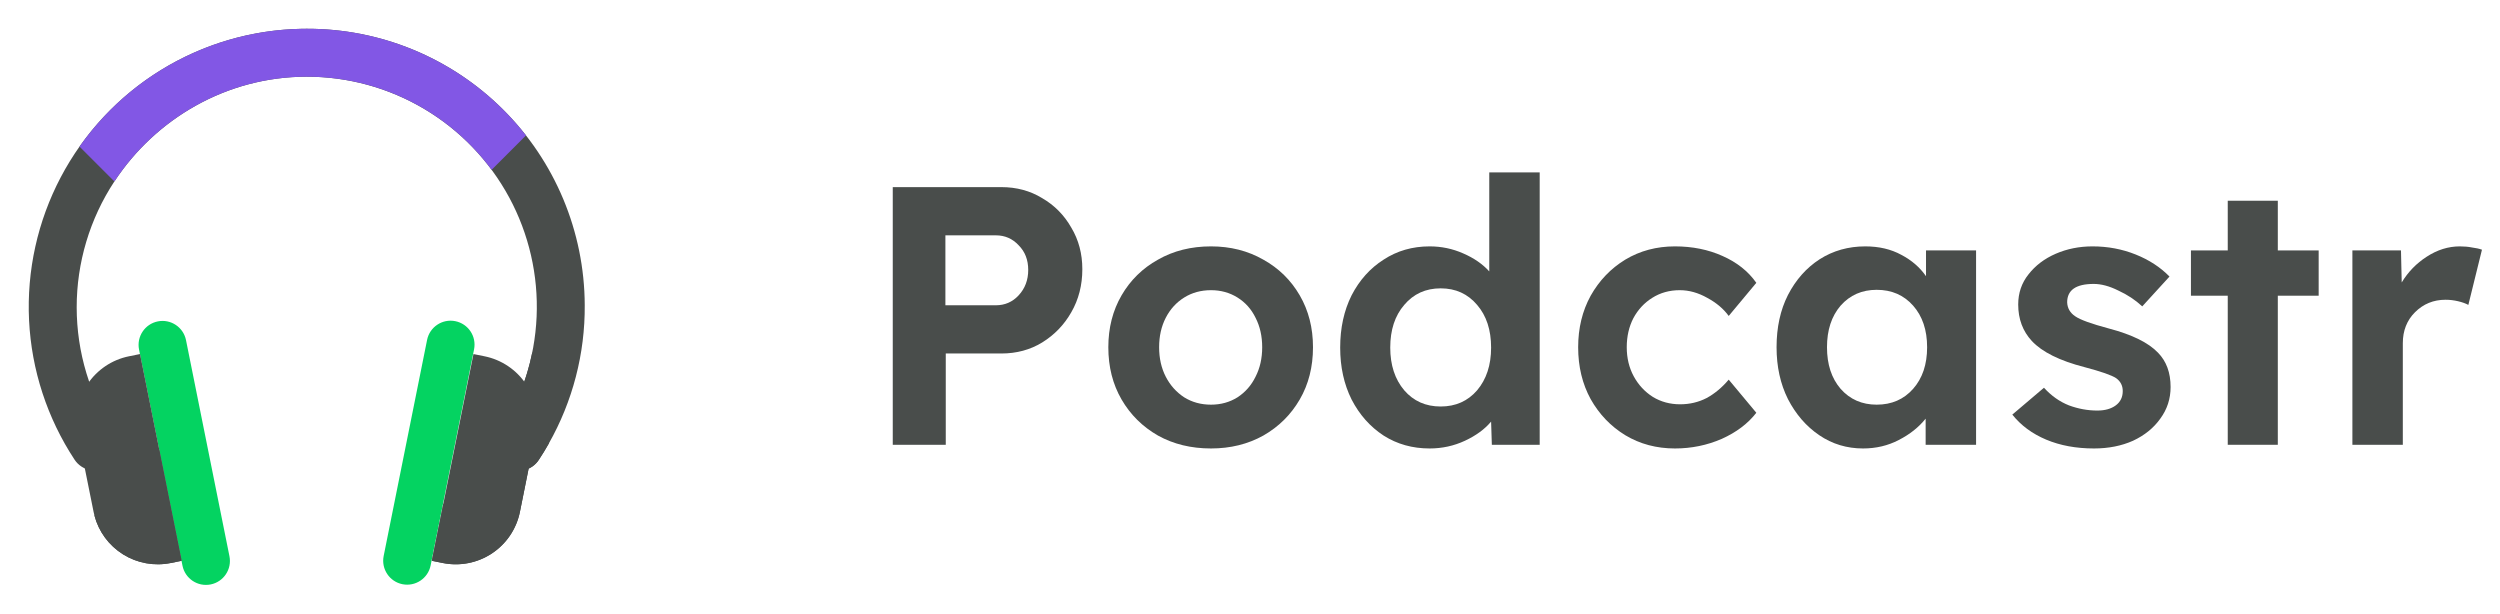
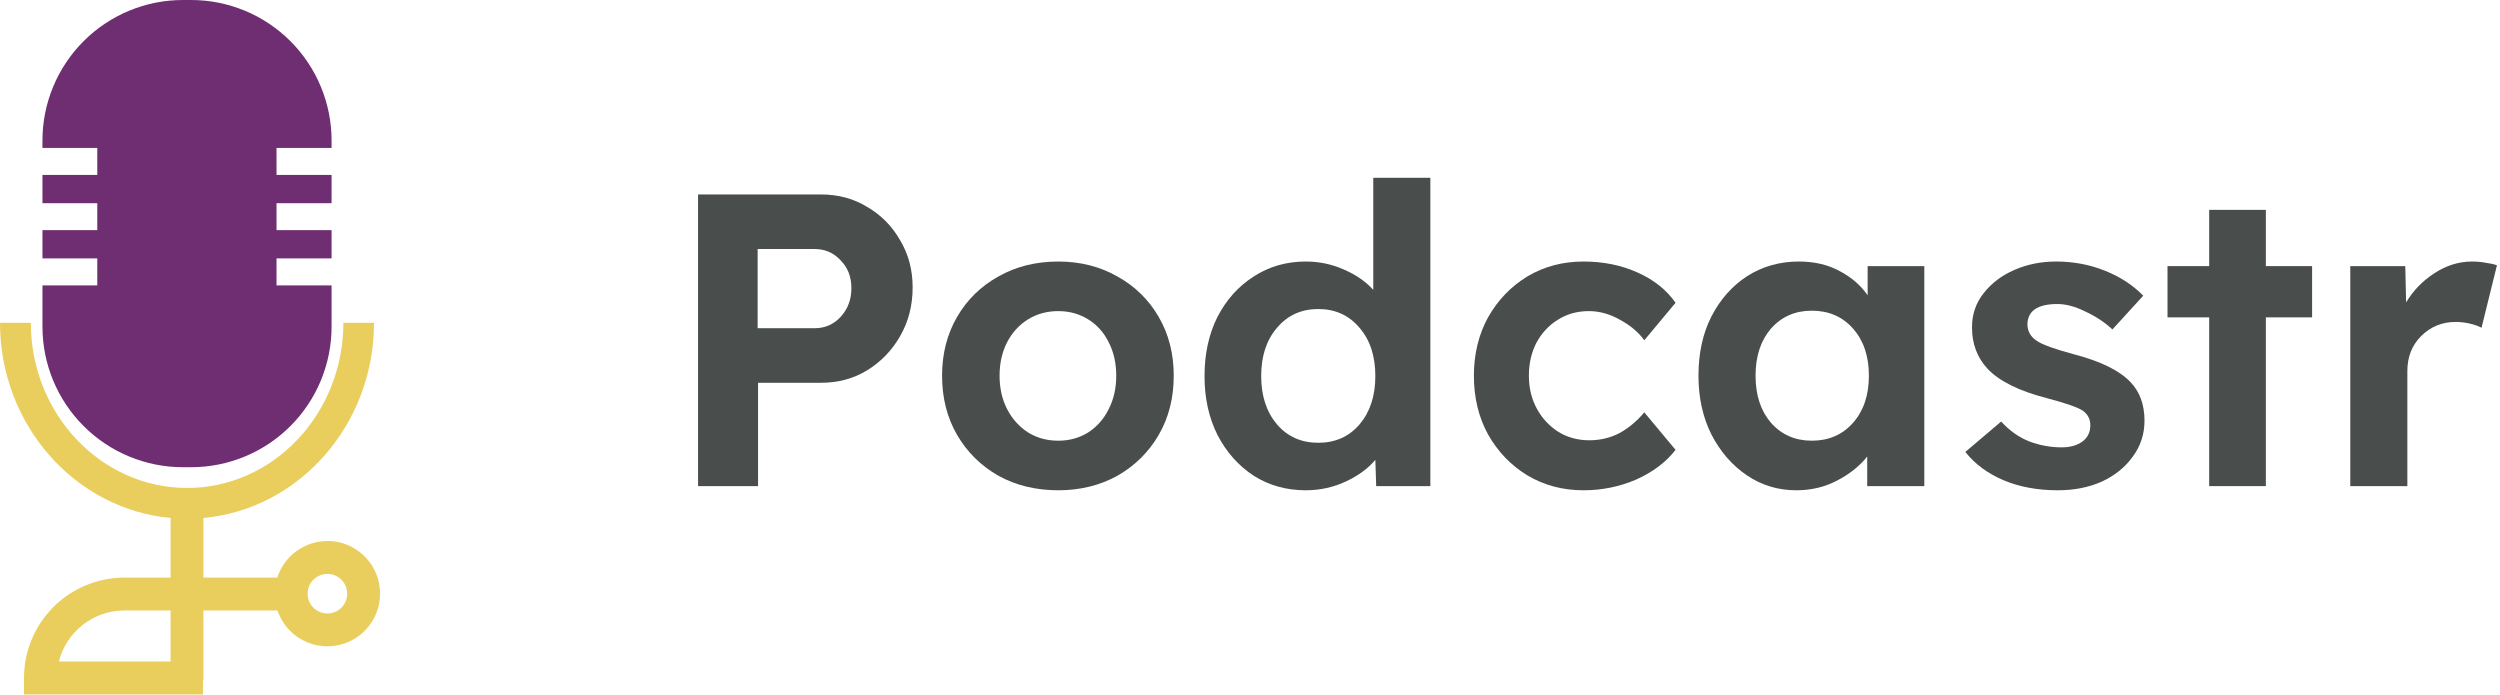
- <svg xmlns="http://www.w3.org/2000/svg" width="163" height="40" viewBox="0 0 163 40" fill="none">
-   <path d="M58.208 29V12.2H65.288C66.28 12.2 67.168 12.44 67.952 12.92C68.752 13.384 69.384 14.024 69.848 14.84C70.328 15.64 70.568 16.544 70.568 17.552C70.568 18.592 70.328 19.528 69.848 20.36C69.384 21.176 68.752 21.832 67.952 22.328C67.168 22.808 66.28 23.048 65.288 23.048H61.664V29H58.208ZM61.64 19.904H64.928C65.52 19.904 66.016 19.688 66.416 19.256C66.832 18.808 67.04 18.256 67.04 17.6C67.04 16.944 66.832 16.408 66.416 15.992C66.016 15.56 65.52 15.344 64.928 15.344H61.64V19.904Z" fill="#494D4B" />
-   <path d="M78.959 29.24C77.663 29.24 76.511 28.96 75.503 28.4C74.495 27.824 73.703 27.04 73.127 26.048C72.551 25.056 72.263 23.92 72.263 22.64C72.263 21.376 72.551 20.248 73.127 19.256C73.703 18.264 74.495 17.488 75.503 16.928C76.511 16.352 77.663 16.064 78.959 16.064C80.223 16.064 81.359 16.352 82.367 16.928C83.375 17.488 84.167 18.264 84.743 19.256C85.319 20.248 85.607 21.376 85.607 22.64C85.607 23.92 85.319 25.056 84.743 26.048C84.167 27.04 83.375 27.824 82.367 28.4C81.359 28.96 80.223 29.24 78.959 29.24ZM78.959 26.384C79.599 26.384 80.175 26.224 80.687 25.904C81.199 25.568 81.591 25.12 81.863 24.56C82.151 24 82.295 23.36 82.295 22.64C82.295 21.92 82.151 21.28 81.863 20.72C81.591 20.16 81.199 19.72 80.687 19.4C80.175 19.08 79.599 18.92 78.959 18.92C78.303 18.92 77.719 19.08 77.207 19.4C76.695 19.72 76.295 20.16 76.007 20.72C75.719 21.28 75.575 21.92 75.575 22.64C75.575 23.36 75.719 24 76.007 24.56C76.295 25.12 76.695 25.568 77.207 25.904C77.719 26.224 78.303 26.384 78.959 26.384Z" fill="#494D4B" />
-   <path d="M93.212 29.24C92.092 29.24 91.092 28.96 90.212 28.4C89.332 27.824 88.636 27.04 88.124 26.048C87.628 25.056 87.38 23.928 87.38 22.664C87.38 21.384 87.628 20.248 88.124 19.256C88.636 18.264 89.332 17.488 90.212 16.928C91.092 16.352 92.092 16.064 93.212 16.064C93.98 16.064 94.708 16.216 95.396 16.52C96.1 16.824 96.668 17.216 97.1 17.696V11.24H100.388V29H97.268L97.22 27.488C96.804 27.984 96.236 28.4 95.516 28.736C94.796 29.072 94.028 29.24 93.212 29.24ZM93.932 26.504C94.908 26.504 95.7 26.152 96.308 25.448C96.916 24.728 97.22 23.8 97.22 22.664C97.22 21.512 96.916 20.584 96.308 19.88C95.7 19.16 94.908 18.8 93.932 18.8C92.956 18.8 92.164 19.16 91.556 19.88C90.948 20.584 90.644 21.512 90.644 22.664C90.644 23.8 90.948 24.728 91.556 25.448C92.164 26.152 92.956 26.504 93.932 26.504Z" fill="#494D4B" />
-   <path d="M109.208 29.24C108.008 29.24 106.928 28.952 105.968 28.376C105.024 27.8 104.272 27.016 103.712 26.024C103.168 25.032 102.896 23.904 102.896 22.64C102.896 21.392 103.168 20.272 103.712 19.28C104.272 18.288 105.024 17.504 105.968 16.928C106.928 16.352 108.008 16.064 109.208 16.064C110.344 16.064 111.376 16.272 112.304 16.688C113.248 17.104 113.984 17.688 114.512 18.44L112.712 20.6C112.376 20.136 111.912 19.744 111.32 19.424C110.728 19.088 110.128 18.92 109.52 18.92C108.848 18.92 108.248 19.088 107.72 19.424C107.208 19.744 106.8 20.184 106.496 20.744C106.208 21.304 106.064 21.936 106.064 22.64C106.064 23.344 106.216 23.976 106.52 24.536C106.824 25.096 107.24 25.544 107.768 25.88C108.296 26.2 108.888 26.36 109.544 26.36C110.168 26.36 110.744 26.224 111.272 25.952C111.8 25.664 112.28 25.264 112.712 24.752L114.512 26.912C113.968 27.616 113.216 28.184 112.256 28.616C111.296 29.032 110.28 29.24 109.208 29.24Z" fill="#494D4B" />
-   <path d="M121.472 29.24C120.416 29.24 119.464 28.952 118.616 28.376C117.768 27.8 117.088 27.016 116.576 26.024C116.08 25.032 115.832 23.904 115.832 22.64C115.832 21.344 116.08 20.208 116.576 19.232C117.088 18.24 117.776 17.464 118.64 16.904C119.52 16.344 120.512 16.064 121.616 16.064C122.512 16.064 123.296 16.248 123.968 16.616C124.64 16.968 125.176 17.432 125.576 18.008V16.328H128.84V29H125.552V27.296C125.104 27.856 124.52 28.32 123.8 28.688C123.096 29.056 122.32 29.24 121.472 29.24ZM122.36 26.384C123.336 26.384 124.128 26.04 124.736 25.352C125.344 24.664 125.648 23.76 125.648 22.64C125.648 21.52 125.344 20.616 124.736 19.928C124.128 19.24 123.336 18.896 122.36 18.896C121.4 18.896 120.616 19.24 120.008 19.928C119.416 20.616 119.12 21.52 119.12 22.64C119.12 23.76 119.416 24.664 120.008 25.352C120.616 26.04 121.4 26.384 122.36 26.384Z" fill="#494D4B" />
-   <path d="M136.531 29.24C135.363 29.24 134.323 29.048 133.411 28.664C132.499 28.28 131.763 27.736 131.203 27.032L133.267 25.28C133.747 25.808 134.291 26.192 134.899 26.432C135.507 26.656 136.123 26.768 136.747 26.768C137.243 26.768 137.643 26.656 137.947 26.432C138.251 26.208 138.403 25.896 138.403 25.496C138.403 25.144 138.259 24.864 137.971 24.656C137.683 24.464 136.995 24.224 135.907 23.936C134.291 23.52 133.147 22.952 132.475 22.232C131.883 21.592 131.587 20.8 131.587 19.856C131.587 19.104 131.811 18.448 132.259 17.888C132.707 17.312 133.299 16.864 134.035 16.544C134.771 16.224 135.571 16.064 136.435 16.064C137.427 16.064 138.363 16.24 139.243 16.592C140.123 16.944 140.859 17.424 141.451 18.032L139.675 19.976C139.227 19.56 138.707 19.216 138.115 18.944C137.539 18.656 137.003 18.512 136.507 18.512C135.355 18.512 134.779 18.912 134.779 19.712C134.795 20.096 134.971 20.4 135.307 20.624C135.627 20.848 136.355 21.112 137.491 21.416C139.011 21.816 140.083 22.344 140.707 23C141.251 23.56 141.523 24.304 141.523 25.232C141.523 26 141.299 26.688 140.851 27.296C140.419 27.904 139.827 28.384 139.075 28.736C138.323 29.072 137.475 29.24 136.531 29.24Z" fill="#494D4B" />
-   <path d="M145.249 29V19.28H142.849V16.328H145.249V13.088H148.513V16.328H151.177V19.28H148.513V29H145.249Z" fill="#494D4B" />
-   <path d="M153.376 29V16.328H156.544L156.592 18.416C157.008 17.728 157.552 17.168 158.224 16.736C158.912 16.288 159.632 16.064 160.384 16.064C160.672 16.064 160.936 16.088 161.176 16.136C161.432 16.168 161.648 16.216 161.824 16.28L160.936 19.88C160.76 19.784 160.536 19.704 160.264 19.64C159.992 19.576 159.72 19.544 159.448 19.544C158.664 19.544 158 19.816 157.456 20.36C156.928 20.888 156.664 21.56 156.664 22.376V29H153.376Z" fill="#494D4B" />
-   <path d="M38.125 19.888C38.149 23.054 37.34 26.171 35.777 28.926C35.575 29.284 35.361 29.634 35.134 29.976C35.023 30.15 34.877 30.3 34.707 30.417C34.537 30.535 34.345 30.617 34.142 30.66C33.94 30.702 33.731 30.704 33.528 30.666C33.325 30.627 33.132 30.548 32.959 30.434C32.786 30.32 32.638 30.173 32.523 30.001C32.408 29.83 32.328 29.637 32.288 29.434C32.247 29.231 32.248 29.022 32.289 28.82C32.33 28.617 32.411 28.424 32.527 28.253C34.019 25.99 34.868 23.364 34.987 20.656C35.105 17.948 34.488 15.259 33.2 12.874C31.912 10.489 30.002 8.497 27.673 7.111C25.344 5.724 22.683 4.995 19.972 5C14.762 5.01 10.142 7.745 7.457 11.832C5.852 14.27 4.998 17.126 5 20.045C5.003 22.964 5.863 25.818 7.473 28.253C7.701 28.599 7.782 29.022 7.699 29.427C7.616 29.834 7.375 30.19 7.029 30.418C6.683 30.646 6.261 30.728 5.855 30.645C5.449 30.561 5.092 30.32 4.864 29.974C3.079 27.265 2.054 24.127 1.895 20.887C1.737 17.647 2.451 14.424 3.962 11.553C5.474 8.683 7.729 6.271 10.491 4.569C13.253 2.868 16.421 1.938 19.664 1.878C19.778 1.876 19.891 1.875 20.005 1.875C24.795 1.865 29.393 3.756 32.791 7.133C36.188 10.511 38.106 15.098 38.125 19.888Z" fill="#494D4B" />
-   <path d="M9.066 22.794L11.898 36.882C12.068 37.728 12.891 38.275 13.737 38.105C14.582 37.935 15.13 37.112 14.96 36.266L12.128 22.179C11.958 21.333 11.135 20.785 10.289 20.955C9.444 21.125 8.896 21.949 9.066 22.794Z" fill="#04D361" />
-   <path d="M11.844 36.564L11.126 36.709C10.059 36.923 8.95 36.722 8.027 36.147C7.103 35.572 6.434 34.665 6.157 33.612C6.136 33.531 6.116 33.45 6.1 33.367L5.071 28.256C4.848 27.146 5.075 25.993 5.701 25.051C6.328 24.108 7.303 23.453 8.413 23.229L9.13 23.084L10.39 29.341L11.844 36.564Z" fill="#494D4B" />
-   <path d="M11.844 36.564L11.126 36.709C10.059 36.923 8.95 36.722 8.027 36.147C7.103 35.572 6.434 34.665 6.157 33.612C7.674 32.298 9.09 30.87 10.39 29.341L11.844 36.564Z" fill="#494D4B" />
-   <path d="M36.148 27.087L35.777 28.926C35.575 29.284 35.361 29.634 35.134 29.976C35.023 30.15 34.877 30.3 34.707 30.417C34.537 30.534 34.345 30.617 34.142 30.659C33.94 30.702 33.731 30.704 33.528 30.665C33.325 30.627 33.132 30.548 32.959 30.434C32.786 30.32 32.638 30.173 32.523 30.001C32.408 29.829 32.328 29.637 32.288 29.434C32.247 29.231 32.248 29.022 32.289 28.819C32.33 28.617 32.411 28.424 32.527 28.253C33.587 26.65 34.326 24.858 34.705 22.974C35.293 23.467 35.737 24.109 35.991 24.833C36.245 25.557 36.299 26.335 36.148 27.087Z" fill="#494D4B" />
-   <path d="M34.295 8.83L32.054 11.071C30.657 9.182 28.836 7.649 26.737 6.594C24.638 5.54 22.321 4.993 19.972 5C14.762 5.01 10.142 7.745 7.457 11.832L5.184 9.559C6.823 7.229 8.988 5.32 11.505 3.985C14.021 2.651 16.816 1.929 19.664 1.878C19.778 1.876 19.891 1.875 20.005 1.875C22.759 1.869 25.479 2.492 27.955 3.698C30.432 4.903 32.601 6.658 34.295 8.83Z" fill="#8257E5" />
-   <path d="M27.846 22.163L25.015 36.251C24.845 37.097 25.392 37.92 26.238 38.09C27.084 38.26 27.907 37.712 28.077 36.867L30.909 22.779C31.079 21.933 30.531 21.11 29.685 20.94C28.84 20.77 28.016 21.318 27.846 22.163Z" fill="#04D361" />
-   <path d="M34.929 28.256L33.9 33.367C33.677 34.477 33.022 35.452 32.079 36.079C31.137 36.705 29.984 36.932 28.874 36.709L28.156 36.564L28.9 32.871L30.869 23.084L31.587 23.229C32.697 23.453 33.672 24.108 34.299 25.05C34.386 25.18 34.465 25.314 34.536 25.453C34.982 26.315 35.12 27.304 34.929 28.256Z" fill="#494D4B" />
-   <path d="M34.929 28.256L33.9 33.367C33.677 34.477 33.022 35.452 32.079 36.079C31.137 36.705 29.984 36.932 28.874 36.709L28.156 36.564L28.9 32.871C31.04 30.609 32.93 28.122 34.536 25.453C34.982 26.315 35.12 27.304 34.929 28.256Z" fill="#494D4B" />
+ <svg xmlns="http://www.w3.org/2000/svg" width="144" height="40" viewBox="0 0 144 40" fill="none">
+   <path d="M40.208 28V11.2H47.288C48.28 11.2 49.168 11.44 49.952 11.92C50.752 12.384 51.384 13.024 51.848 13.84C52.328 14.64 52.568 15.544 52.568 16.552C52.568 17.592 52.328 18.528 51.848 19.36C51.384 20.176 50.752 20.832 49.952 21.328C49.168 21.808 48.28 22.048 47.288 22.048H43.664V28H40.208ZM43.64 18.904H46.928C47.52 18.904 48.016 18.688 48.416 18.256C48.832 17.808 49.04 17.256 49.04 16.6C49.04 15.944 48.832 15.408 48.416 14.992C48.016 14.56 47.52 14.344 46.928 14.344H43.64V18.904Z" fill="#494D4B" />
+   <path d="M60.959 28.24C59.663 28.24 58.511 27.96 57.503 27.4C56.495 26.824 55.703 26.04 55.127 25.048C54.551 24.056 54.263 22.92 54.263 21.64C54.263 20.376 54.551 19.248 55.127 18.256C55.703 17.264 56.495 16.488 57.503 15.928C58.511 15.352 59.663 15.064 60.959 15.064C62.223 15.064 63.359 15.352 64.367 15.928C65.375 16.488 66.167 17.264 66.743 18.256C67.319 19.248 67.607 20.376 67.607 21.64C67.607 22.92 67.319 24.056 66.743 25.048C66.167 26.04 65.375 26.824 64.367 27.4C63.359 27.96 62.223 28.24 60.959 28.24ZM60.959 25.384C61.599 25.384 62.175 25.224 62.687 24.904C63.199 24.568 63.591 24.12 63.863 23.56C64.151 23 64.295 22.36 64.295 21.64C64.295 20.92 64.151 20.28 63.863 19.72C63.591 19.16 63.199 18.72 62.687 18.4C62.175 18.08 61.599 17.92 60.959 17.92C60.303 17.92 59.719 18.08 59.207 18.4C58.695 18.72 58.295 19.16 58.007 19.72C57.719 20.28 57.575 20.92 57.575 21.64C57.575 22.36 57.719 23 58.007 23.56C58.295 24.12 58.695 24.568 59.207 24.904C59.719 25.224 60.303 25.384 60.959 25.384Z" fill="#494D4B" />
+   <path d="M75.212 28.24C74.092 28.24 73.092 27.96 72.212 27.4C71.332 26.824 70.636 26.04 70.124 25.048C69.628 24.056 69.38 22.928 69.38 21.664C69.38 20.384 69.628 19.248 70.124 18.256C70.636 17.264 71.332 16.488 72.212 15.928C73.092 15.352 74.092 15.064 75.212 15.064C75.98 15.064 76.708 15.216 77.396 15.52C78.1 15.824 78.668 16.216 79.1 16.696V10.24H82.388V28H79.268L79.22 26.488C78.804 26.984 78.236 27.4 77.516 27.736C76.796 28.072 76.028 28.24 75.212 28.24ZM75.932 25.504C76.908 25.504 77.7 25.152 78.308 24.448C78.916 23.728 79.22 22.8 79.22 21.664C79.22 20.512 78.916 19.584 78.308 18.88C77.7 18.16 76.908 17.8 75.932 17.8C74.956 17.8 74.164 18.16 73.556 18.88C72.948 19.584 72.644 20.512 72.644 21.664C72.644 22.8 72.948 23.728 73.556 24.448C74.164 25.152 74.956 25.504 75.932 25.504Z" fill="#494D4B" />
+   <path d="M91.208 28.24C90.008 28.24 88.928 27.952 87.968 27.376C87.024 26.8 86.272 26.016 85.712 25.024C85.168 24.032 84.896 22.904 84.896 21.64C84.896 20.392 85.168 19.272 85.712 18.28C86.272 17.288 87.024 16.504 87.968 15.928C88.928 15.352 90.008 15.064 91.208 15.064C92.344 15.064 93.376 15.272 94.304 15.688C95.248 16.104 95.984 16.688 96.512 17.44L94.712 19.6C94.376 19.136 93.912 18.744 93.32 18.424C92.728 18.088 92.128 17.92 91.52 17.92C90.848 17.92 90.248 18.088 89.72 18.424C89.208 18.744 88.8 19.184 88.496 19.744C88.208 20.304 88.064 20.936 88.064 21.64C88.064 22.344 88.216 22.976 88.52 23.536C88.824 24.096 89.24 24.544 89.768 24.88C90.296 25.2 90.888 25.36 91.544 25.36C92.168 25.36 92.744 25.224 93.272 24.952C93.8 24.664 94.28 24.264 94.712 23.752L96.512 25.912C95.968 26.616 95.216 27.184 94.256 27.616C93.296 28.032 92.28 28.24 91.208 28.24Z" fill="#494D4B" />
+   <path d="M103.472 28.24C102.416 28.24 101.464 27.952 100.616 27.376C99.768 26.8 99.088 26.016 98.576 25.024C98.08 24.032 97.832 22.904 97.832 21.64C97.832 20.344 98.08 19.208 98.576 18.232C99.088 17.24 99.776 16.464 100.64 15.904C101.52 15.344 102.512 15.064 103.616 15.064C104.512 15.064 105.296 15.248 105.968 15.616C106.64 15.968 107.176 16.432 107.576 17.008V15.328H110.84V28H107.552V26.296C107.104 26.856 106.52 27.32 105.8 27.688C105.096 28.056 104.32 28.24 103.472 28.24ZM104.36 25.384C105.336 25.384 106.128 25.04 106.736 24.352C107.344 23.664 107.648 22.76 107.648 21.64C107.648 20.52 107.344 19.616 106.736 18.928C106.128 18.24 105.336 17.896 104.36 17.896C103.4 17.896 102.616 18.24 102.008 18.928C101.416 19.616 101.12 20.52 101.12 21.64C101.12 22.76 101.416 23.664 102.008 24.352C102.616 25.04 103.4 25.384 104.36 25.384Z" fill="#494D4B" />
+   <path d="M118.531 28.24C117.363 28.24 116.323 28.048 115.411 27.664C114.499 27.28 113.763 26.736 113.203 26.032L115.267 24.28C115.747 24.808 116.291 25.192 116.899 25.432C117.507 25.656 118.123 25.768 118.747 25.768C119.243 25.768 119.643 25.656 119.947 25.432C120.251 25.208 120.403 24.896 120.403 24.496C120.403 24.144 120.259 23.864 119.971 23.656C119.683 23.464 118.995 23.224 117.907 22.936C116.291 22.52 115.147 21.952 114.475 21.232C113.883 20.592 113.587 19.8 113.587 18.856C113.587 18.104 113.811 17.448 114.259 16.888C114.707 16.312 115.299 15.864 116.035 15.544C116.771 15.224 117.571 15.064 118.435 15.064C119.427 15.064 120.363 15.24 121.243 15.592C122.123 15.944 122.859 16.424 123.451 17.032L121.675 18.976C121.227 18.56 120.707 18.216 120.115 17.944C119.539 17.656 119.003 17.512 118.507 17.512C117.355 17.512 116.779 17.912 116.779 18.712C116.795 19.096 116.971 19.4 117.307 19.624C117.627 19.848 118.355 20.112 119.491 20.416C121.011 20.816 122.083 21.344 122.707 22C123.251 22.56 123.523 23.304 123.523 24.232C123.523 25 123.299 25.688 122.851 26.296C122.419 26.904 121.827 27.384 121.075 27.736C120.323 28.072 119.475 28.24 118.531 28.24Z" fill="#494D4B" />
+   <path d="M127.249 28V18.28H124.849V15.328H127.249V12.088H130.513V15.328H133.177V18.28H130.513V28H127.249Z" fill="#494D4B" />
+   <path d="M135.376 28V15.328H138.544L138.592 17.416C139.008 16.728 139.552 16.168 140.224 15.736C140.912 15.288 141.632 15.064 142.384 15.064C142.672 15.064 142.936 15.088 143.176 15.136C143.432 15.168 143.648 15.216 143.824 15.28L142.936 18.88C142.76 18.784 142.536 18.704 142.264 18.64C141.992 18.576 141.72 18.544 141.448 18.544C140.664 18.544 140 18.816 139.456 19.36C138.928 19.888 138.664 20.56 138.664 21.376V28H135.376Z" fill="#494D4B" />
+   <path d="M10.539 26.912H11.005C13.152 26.912 15.21 26.059 16.728 24.541C18.246 23.023 19.099 20.965 19.099 18.818V16.439H15.928V14.885H19.099V13.256H15.928V11.703H19.099V10.075H15.928V8.521H19.099V8.094C19.099 5.948 18.246 3.889 16.728 2.371C15.21 0.853 13.152 0 11.005 0L10.539 0C8.393 0 6.334 0.853 4.816 2.371C3.298 3.889 2.445 5.948 2.445 8.094V8.521H5.603V10.075H2.446V11.703H5.603V13.256H2.446V14.885H5.603V16.439H2.446V18.819C2.446 20.965 3.299 23.024 4.817 24.541C6.334 26.059 8.393 26.912 10.539 26.912V26.912Z" fill="#6F2E72" />
+   <path d="M18.859 31.162C18.216 31.163 17.591 31.367 17.072 31.746C16.552 32.125 16.167 32.658 15.97 33.27H11.719V29.835C17.217 29.335 21.544 24.482 21.544 18.593H19.777C19.777 23.84 15.739 28.106 10.776 28.106C5.814 28.106 1.776 23.838 1.776 18.593H0C0 24.482 4.328 29.331 9.825 29.835V33.27H7.161C5.629 33.272 4.159 33.882 3.075 34.966C1.992 36.05 1.383 37.52 1.382 39.053V40H11.691V39.194H11.719V35.164H15.983C16.162 35.693 16.483 36.162 16.911 36.52C17.339 36.878 17.857 37.111 18.409 37.194C18.961 37.276 19.525 37.205 20.039 36.988C20.553 36.77 20.997 36.416 21.323 35.962C21.648 35.509 21.842 34.975 21.884 34.418C21.925 33.862 21.812 33.305 21.558 32.808C21.303 32.312 20.916 31.895 20.44 31.604C19.964 31.313 19.417 31.159 18.859 31.159V31.162ZM9.825 38.102H3.393C3.605 37.263 4.091 36.519 4.773 35.987C5.456 35.455 6.296 35.165 7.161 35.164H9.825V38.102ZM18.859 35.337C18.633 35.337 18.413 35.27 18.225 35.145C18.037 35.02 17.891 34.842 17.804 34.633C17.718 34.425 17.695 34.195 17.739 33.974C17.783 33.753 17.892 33.549 18.051 33.39C18.211 33.23 18.414 33.121 18.636 33.078C18.857 33.033 19.087 33.056 19.295 33.143C19.503 33.229 19.682 33.375 19.807 33.563C19.932 33.751 19.999 33.971 19.999 34.197C19.998 34.499 19.878 34.789 19.664 35.003C19.451 35.216 19.161 35.337 18.859 35.337V35.337Z" fill="#EACE5D" />
</svg>
